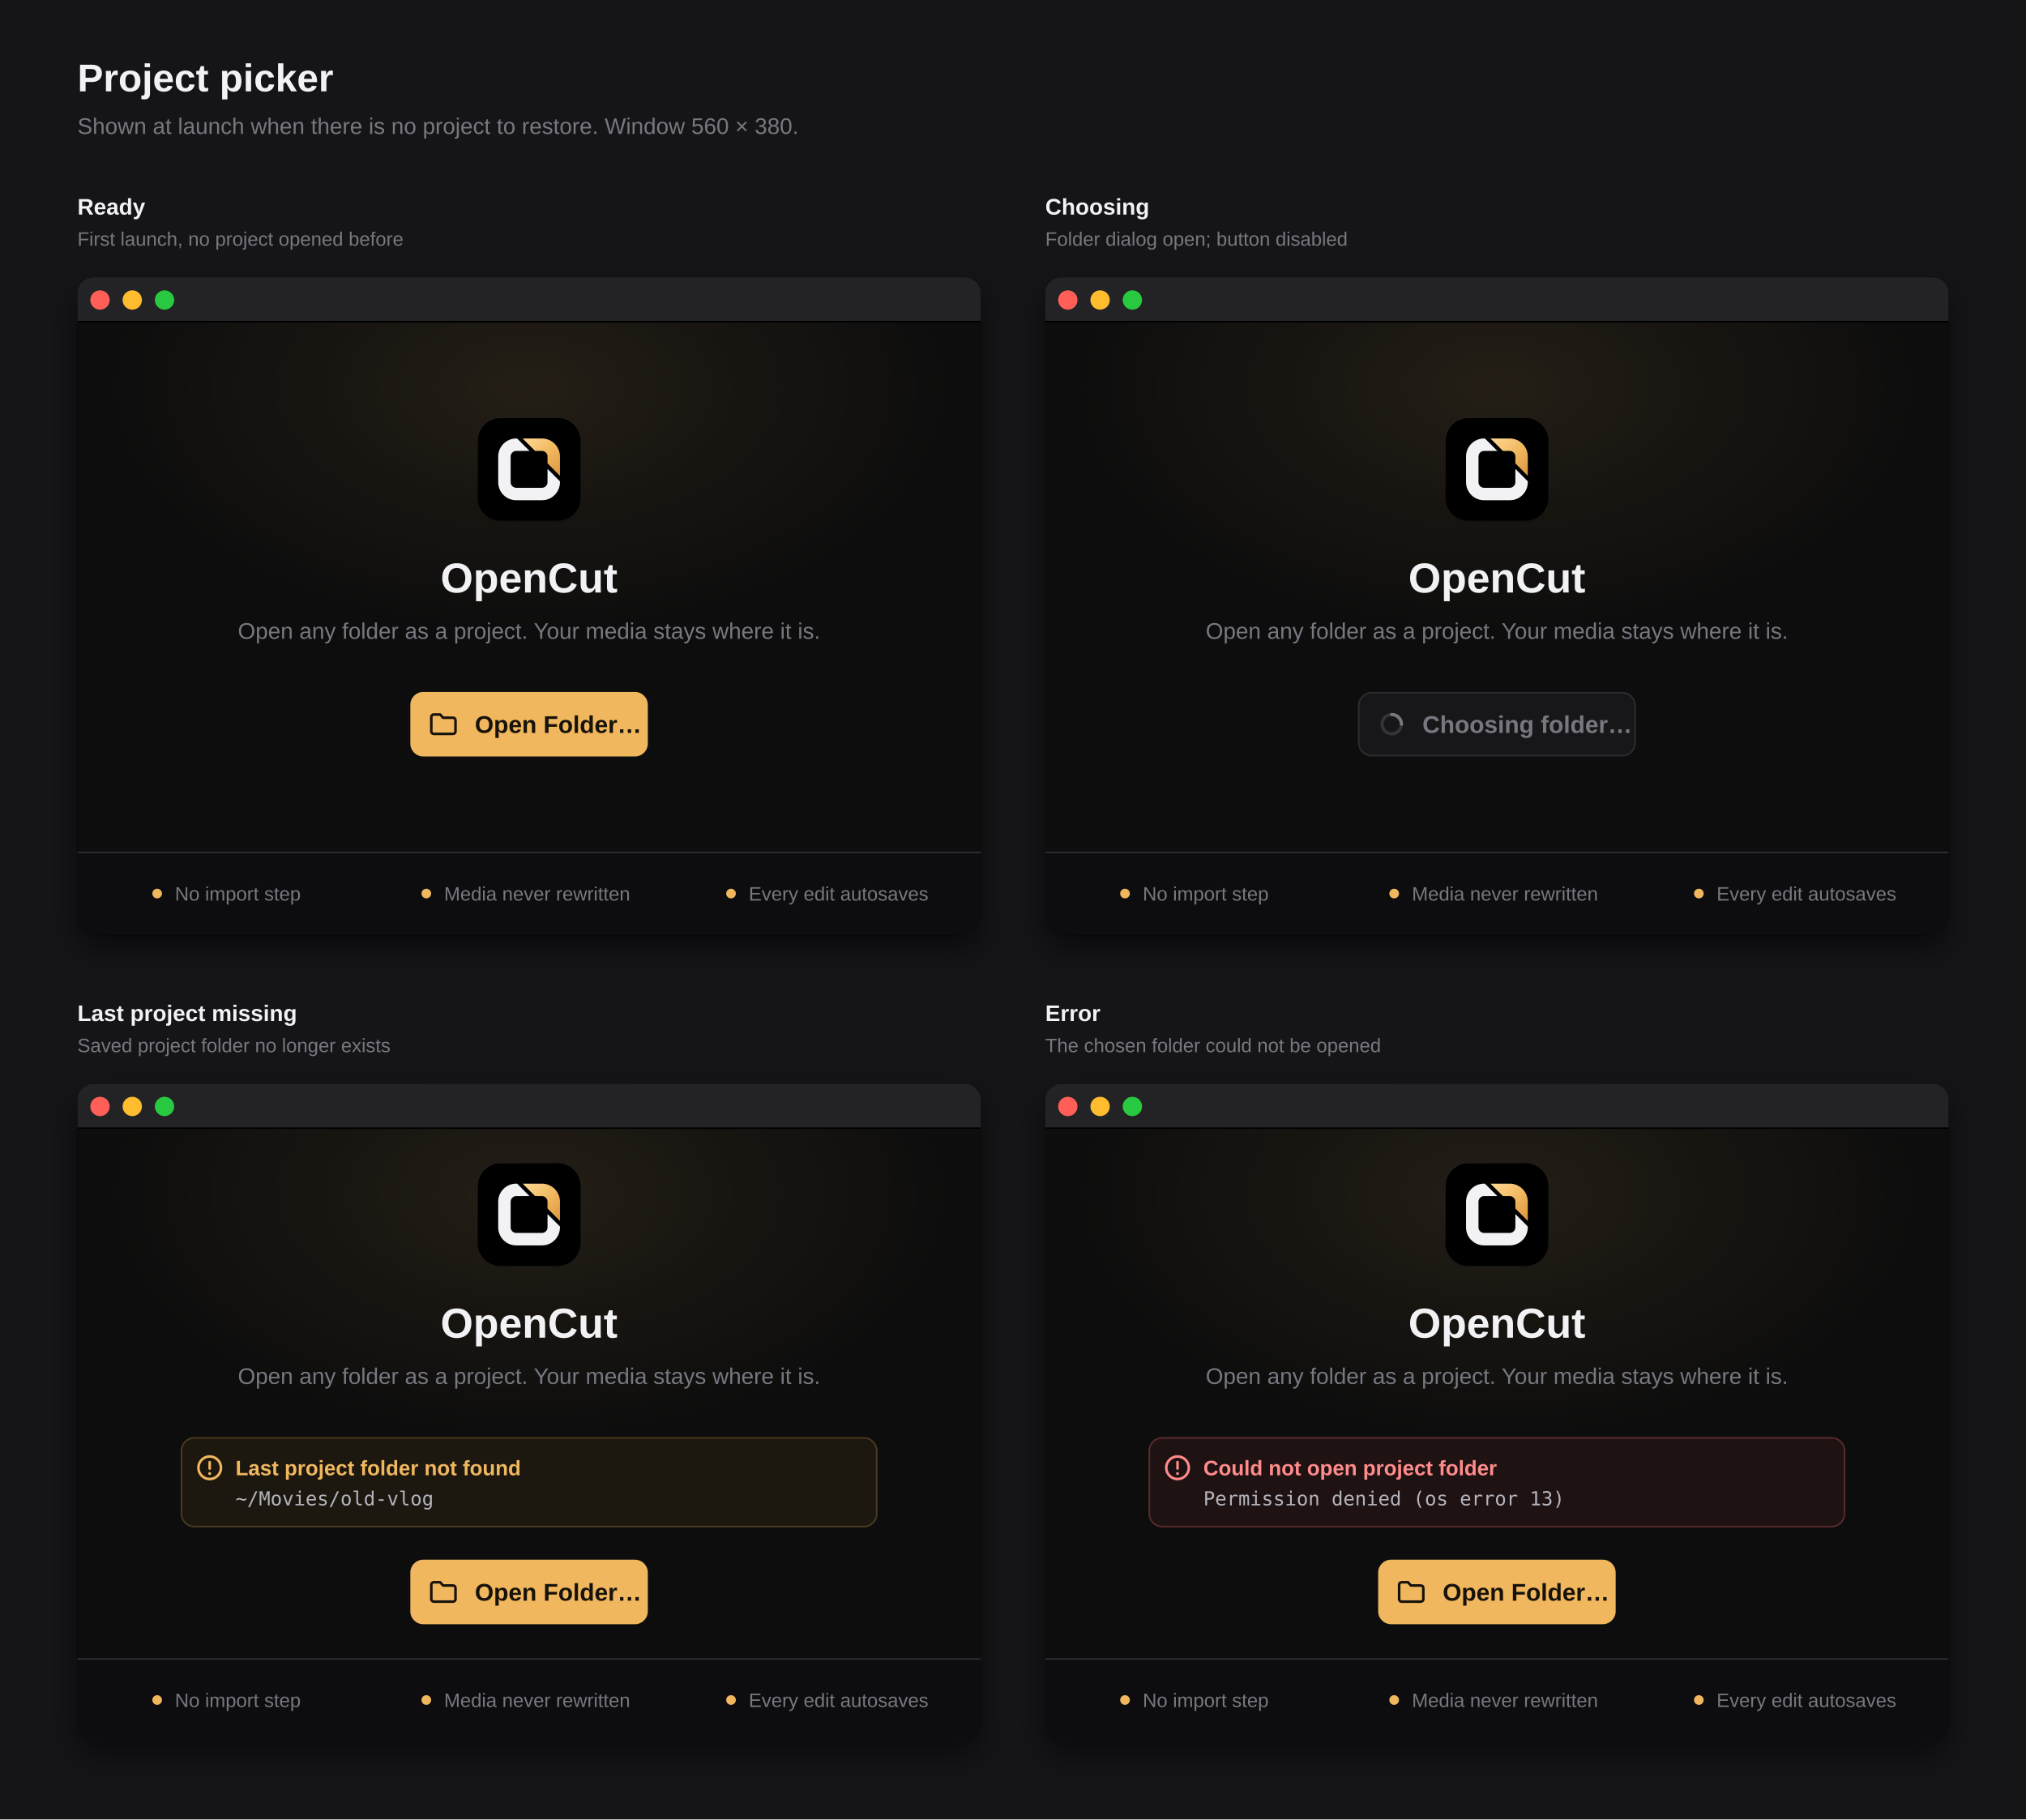
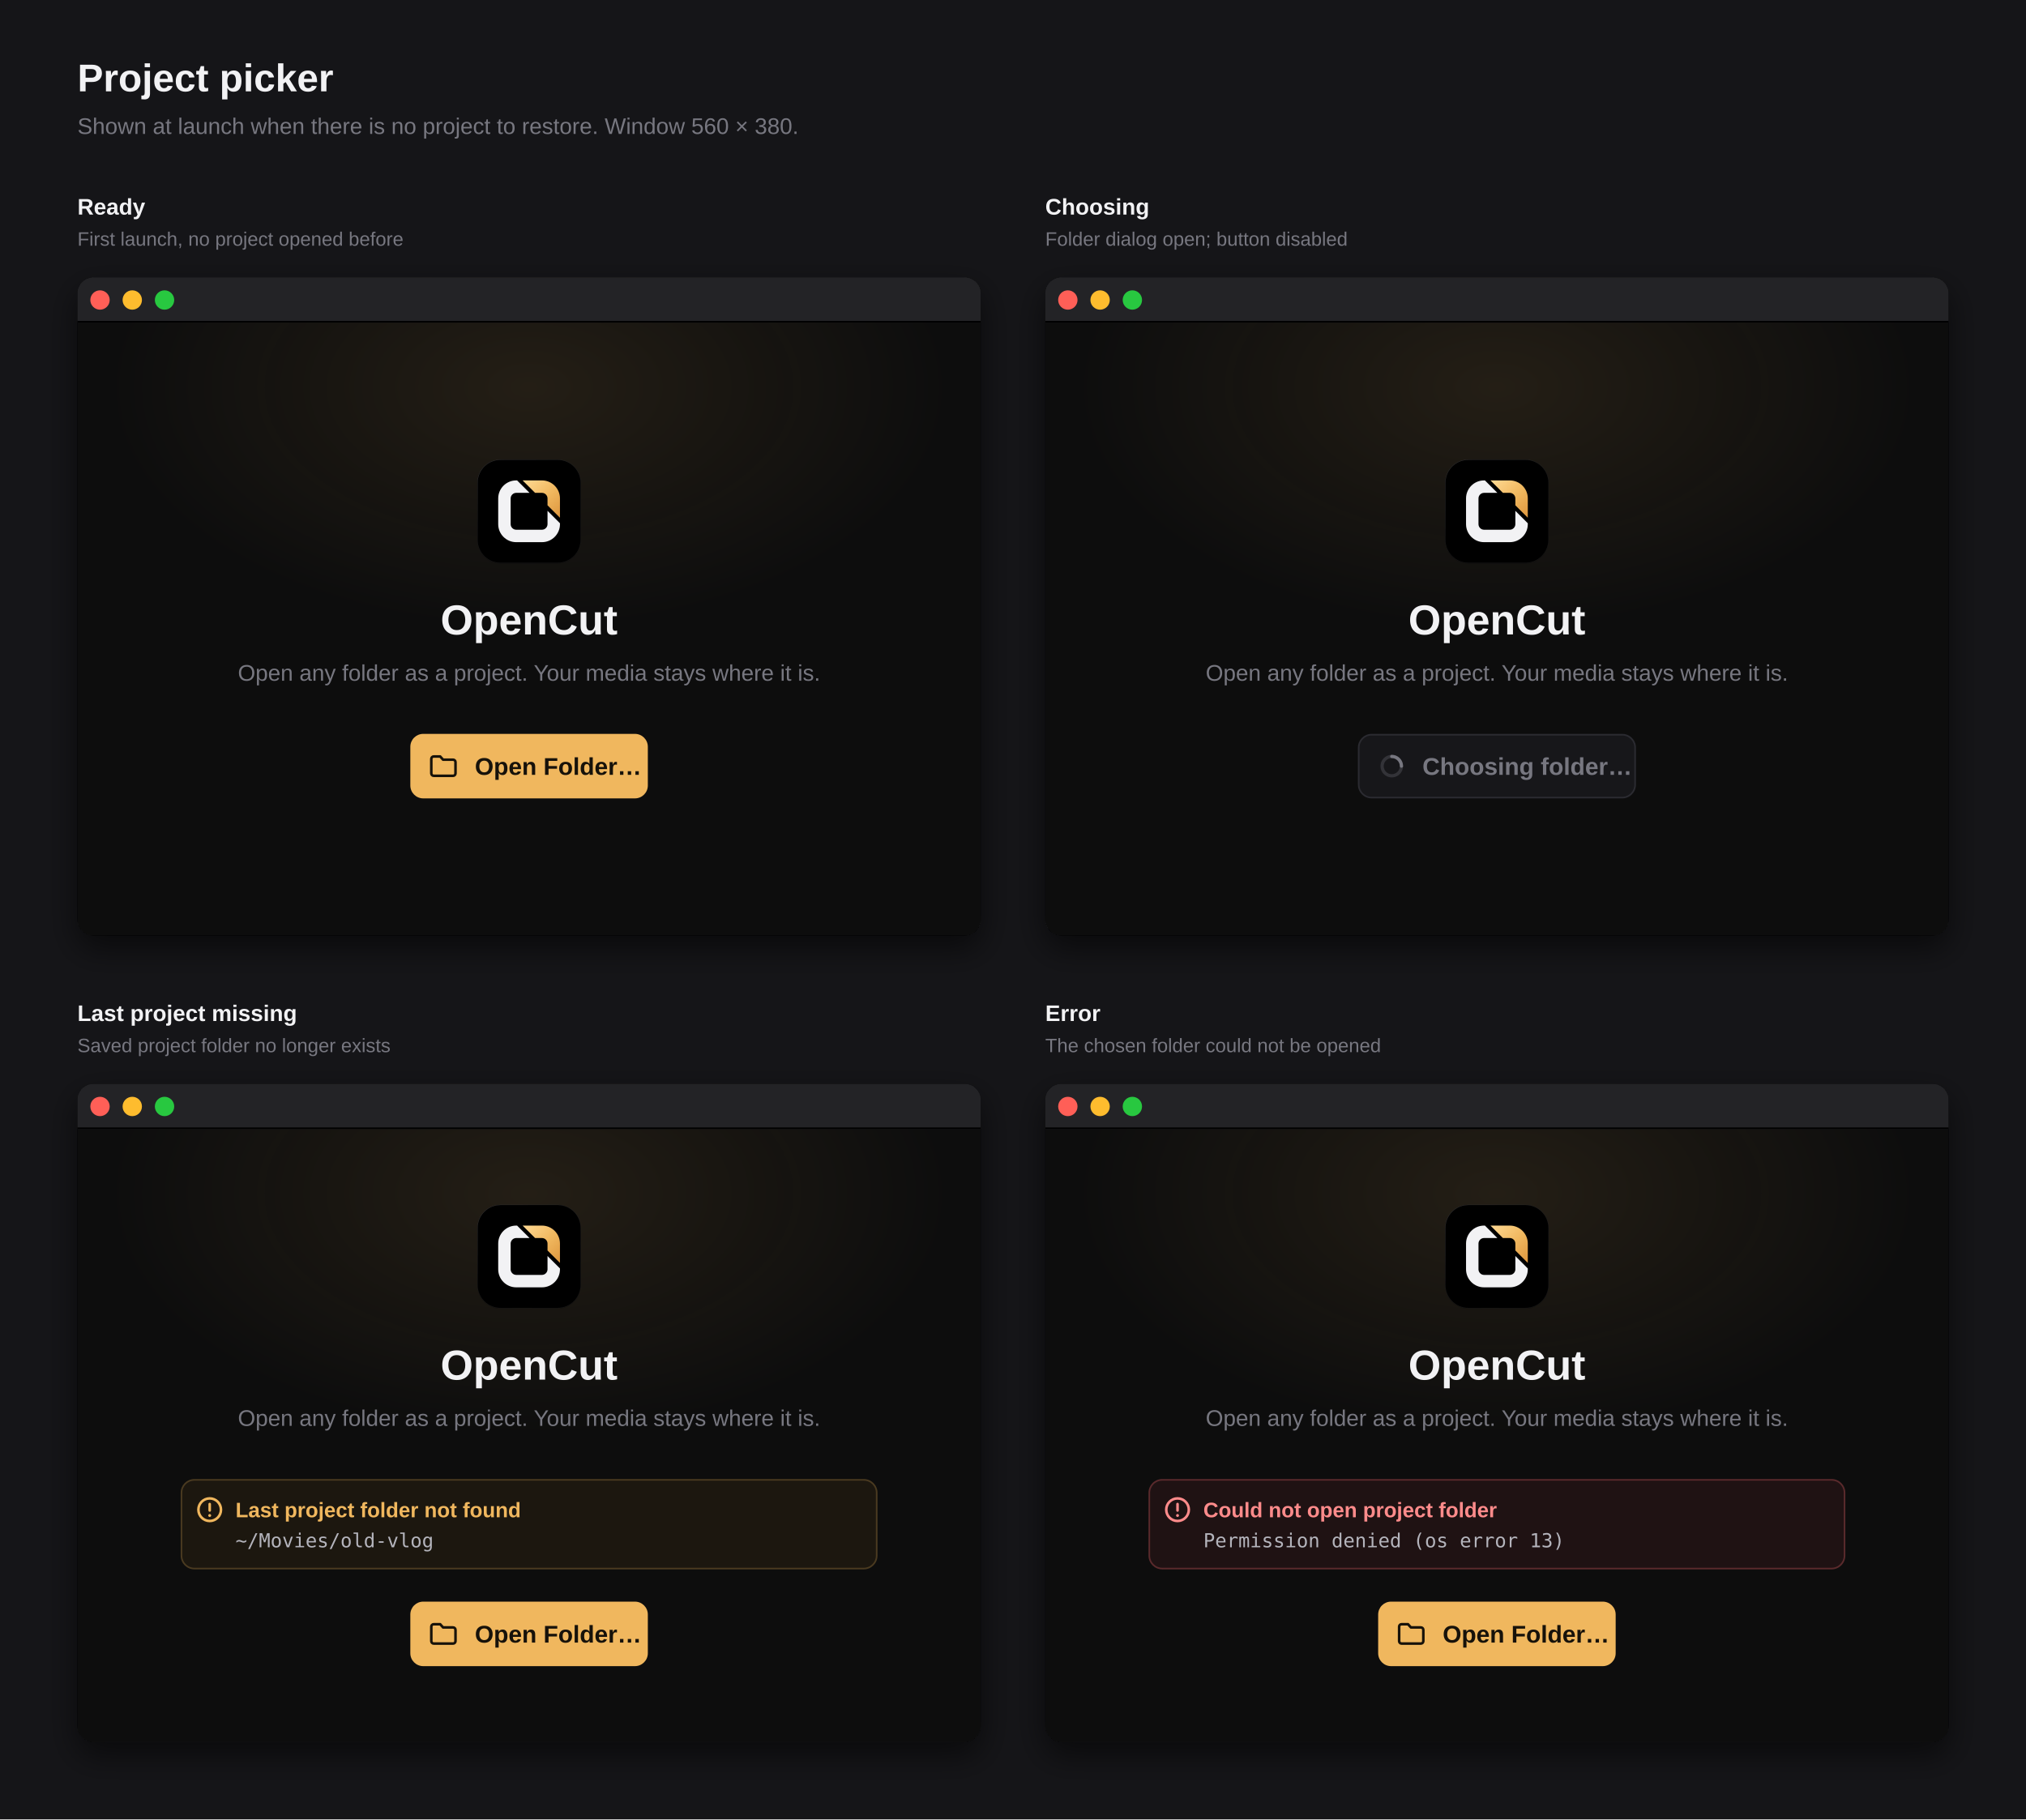
<svg xmlns="http://www.w3.org/2000/svg" width="1256" height="1128" viewBox="0 0 1256 1128">
  <style>.s{font-family:-apple-system,BlinkMacSystemFont,"SF Pro Text","Helvetica Neue",Arial,sans-serif}.m{font-family:"SF Mono",Menlo,Monaco,Consolas,monospace}</style>
  <defs>
    <filter id="shadow" x="-20%" y="-20%" width="140%" height="160%">
      <feDropShadow dx="0" dy="8" stdDeviation="10" flood-color="#000" flood-opacity="0.55" />
    </filter>
    <radialGradient id="glow">
      <stop offset="0" stop-color="#f0b75e" stop-opacity="0.10" />
      <stop offset="1" stop-color="#f0b75e" stop-opacity="0" />
    </radialGradient>
    <clipPath id="w0">
      <rect x="48" y="172" width="560" height="408" rx="10" />
    </clipPath>
    <clipPath id="w1">
      <rect x="648" y="172" width="560" height="408" rx="10" />
    </clipPath>
    <clipPath id="w2">
      <rect x="48" y="672" width="560" height="408" rx="10" />
    </clipPath>
    <clipPath id="w3">
      <rect x="648" y="672" width="560" height="408" rx="10" />
    </clipPath>
    <symbol id="app-icon" viewBox="0 0 1024 1024">
      <defs>
        <linearGradient id="app-icon-tile" x1="192" y1="64" x2="832" y2="960" gradientUnits="userSpaceOnUse">
          <stop stop-color="#25252B" />
          <stop offset="0.55" stop-color="#17171A" />
          <stop offset="1" stop-color="#0D0D0F" />
        </linearGradient>
        <linearGradient id="app-icon-edge" x1="256" y1="64" x2="768" y2="960" gradientUnits="userSpaceOnUse">
          <stop stop-color="#FFFFFF" stop-opacity="0.16" />
          <stop offset="0.5" stop-color="#FFFFFF" stop-opacity="0.04" />
          <stop offset="1" stop-color="#FFFFFF" stop-opacity="0.08" />
        </linearGradient>
        <linearGradient id="app-icon-gold" x1="456" y1="244" x2="780" y2="568" gradientUnits="userSpaceOnUse">
          <stop stop-color="#FFDA94" />
          <stop offset="0.55" stop-color="#F0B75E" />
          <stop offset="1" stop-color="#DD963E" />
        </linearGradient>
      </defs>
      <rect x="64" y="72" width="896" height="896" rx="200" fill="#000000" fill-opacity="0.18" />
      <rect x="64" y="64" width="896" height="896" rx="200" fill="url(#app-icon-tile)" />
      <rect x="65" y="65" width="894" height="894" rx="199" stroke="url(#app-icon-edge)" stroke-width="2" />
      <path fill="#F2F2F4" d="M408 244H400C314 244 244 314 244 400V624C244 710 314 780 400 780H624C710 780 780 710 780 624V616L672 508V624C672 650 650 672 624 672H400C374 672 352 650 352 624V400C352 374 374 352 400 352H516L408 244Z" />
      <path fill="url(#app-icon-gold)" d="M456 244H624C710 244 780 314 780 400V568L672 460V400C672 374 650 352 624 352H564L456 244Z" />
    </symbol>
  </defs>
  <rect width="1256" height="1128" fill="#151518" />
  <text class="s" x="48" y="56.64" font-size="24" fill="#f2f2f4" font-weight="700">Project picker</text>
  <text class="s" x="48" y="83.04" font-size="14" fill="#777780">Shown at launch when there is no project to restore. Window 560 × 380.</text>
  <text class="s" x="48" y="133.04" font-size="14" fill="#f2f2f4" font-weight="600">Ready</text>
  <text class="s" x="48" y="152.32" font-size="12" fill="#777780">First launch, no project opened before</text>
  <rect x="48" y="172" width="560" height="408" rx="10" fill="#080809" filter="url(#shadow)" />
  <g clip-path="url(#w0)">
    <ellipse cx="328.0" cy="240" rx="260" ry="150" fill="url(#glow)" />
    <rect x="48" y="172" width="560" height="28" fill="#232326" />
    <rect x="48" y="199" width="560" height="1" fill="#000000" />
    <circle cx="62" cy="186" r="6" fill="#ff5f57" />
    <circle cx="82" cy="186" r="6" fill="#febc2e" />
    <circle cx="102" cy="186" r="6" fill="#28c840" />
-     <use href="#app-icon" x="291.429" y="254.429" width="73.143" height="73.143" />
-     <text class="s" x="328" y="367.36" font-size="26" fill="#f2f2f4" font-weight="700" text-anchor="middle">OpenCut</text>
-     <text class="s" x="328" y="396.04" font-size="14" fill="#777780" text-anchor="middle">Open any folder as a project. Your media stays where it is.</text>
-     <rect x="254.379" y="429" width="147.241" height="40" rx="8" fill="#f0b75e" />
-     <path d="M267.38 444.5 a1.5 1.5 0 0 1 1.5 -1.5 h4 l1.8 2 h6.2 a1.5 1.5 0 0 1 1.5 1.5 v7 a1.5 1.5 0 0 1 -1.5 1.5 h-12 a1.5 1.5 0 0 1 -1.5 -1.5 z" fill="none" stroke="#17120a" stroke-width="1.6" stroke-linejoin="round" />
-     <text class="s" x="294.38" y="454.4" font-size="15" fill="#17120a" font-weight="600">Open Folder…</text>
-     <rect x="48" y="528" width="560" height="52" fill="#0d0d0f" />
-     <rect x="48" y="528" width="560" height="1" fill="#2b2b31" />
-     <circle cx="97.433" cy="554.0" r="3" fill="#f0b75e" />
-     <text class="s" x="108.433" y="558.32" font-size="12" fill="#777780">No import step</text>
-     <circle cx="264.3" cy="554.0" r="3" fill="#f0b75e" />
-     <text class="s" x="275.3" y="558.32" font-size="12" fill="#777780">Media never rewritten</text>
-     <circle cx="453.187" cy="554.0" r="3" fill="#f0b75e" />
-     <text class="s" x="464.187" y="558.32" font-size="12" fill="#777780">Every edit autosaves</text>
+     <g transform="translate(0 26)">
+       <use href="#app-icon" x="291.429" y="254.429" width="73.143" height="73.143" />
+       <text class="s" x="328" y="367.36" font-size="26" fill="#f2f2f4" font-weight="700" text-anchor="middle">OpenCut</text>
+       <text class="s" x="328" y="396.04" font-size="14" fill="#777780" text-anchor="middle">Open any folder as a project. Your media stays where it is.</text>
+       <rect x="254.379" y="429" width="147.241" height="40" rx="8" fill="#f0b75e" />
+       <path d="M267.38 444.5 a1.5 1.5 0 0 1 1.5 -1.5 h4 l1.8 2 h6.2 a1.5 1.5 0 0 1 1.5 1.5 v7 a1.5 1.5 0 0 1 -1.5 1.5 h-12 a1.5 1.5 0 0 1 -1.5 -1.5 z" fill="none" stroke="#17120a" stroke-width="1.6" stroke-linejoin="round" />
+       <text class="s" x="294.38" y="454.4" font-size="15" fill="#17120a" font-weight="600">Open Folder…</text>
+     </g>
  </g>
  <text class="s" x="648" y="133.04" font-size="14" fill="#f2f2f4" font-weight="600">Choosing</text>
  <text class="s" x="648" y="152.32" font-size="12" fill="#777780">Folder dialog open; button disabled</text>
  <rect x="648" y="172" width="560" height="408" rx="10" fill="#080809" filter="url(#shadow)" />
  <g clip-path="url(#w1)">
    <ellipse cx="928.0" cy="240" rx="260" ry="150" fill="url(#glow)" />
    <rect x="648" y="172" width="560" height="28" fill="#232326" />
    <rect x="648" y="199" width="560" height="1" fill="#000000" />
    <circle cx="662" cy="186" r="6" fill="#ff5f57" />
    <circle cx="682" cy="186" r="6" fill="#febc2e" />
    <circle cx="702" cy="186" r="6" fill="#28c840" />
-     <use href="#app-icon" x="891.429" y="254.429" width="73.143" height="73.143" />
-     <text class="s" x="928" y="367.36" font-size="26" fill="#f2f2f4" font-weight="700" text-anchor="middle">OpenCut</text>
-     <text class="s" x="928" y="396.04" font-size="14" fill="#777780" text-anchor="middle">Open any folder as a project. Your media stays where it is.</text>
-     <rect x="842.318" y="429.5" width="171.363" height="39" rx="8" fill="#17171a" stroke="#2b2b31" stroke-width="1" />
-     <circle cx="862.818" cy="449.0" r="6" fill="none" stroke="#777780" stroke-opacity="0.3" stroke-width="2" />
-     <path d="M862.818 443.0 a6 6 0 0 1 6 6" fill="none" stroke="#777780" stroke-width="2" stroke-linecap="round" />
-     <text class="s" x="881.818" y="454.4" font-size="15" fill="#777780" font-weight="600">Choosing folder…</text>
-     <rect x="648" y="528" width="560" height="52" fill="#0d0d0f" />
-     <rect x="648" y="528" width="560" height="1" fill="#2b2b31" />
-     <circle cx="697.433" cy="554.0" r="3" fill="#f0b75e" />
-     <text class="s" x="708.433" y="558.32" font-size="12" fill="#777780">No import step</text>
-     <circle cx="864.3" cy="554.0" r="3" fill="#f0b75e" />
-     <text class="s" x="875.3" y="558.32" font-size="12" fill="#777780">Media never rewritten</text>
-     <circle cx="1053.187" cy="554.0" r="3" fill="#f0b75e" />
-     <text class="s" x="1064.19" y="558.32" font-size="12" fill="#777780">Every edit autosaves</text>
+     <g transform="translate(0 26)">
+       <use href="#app-icon" x="891.429" y="254.429" width="73.143" height="73.143" />
+       <text class="s" x="928" y="367.36" font-size="26" fill="#f2f2f4" font-weight="700" text-anchor="middle">OpenCut</text>
+       <text class="s" x="928" y="396.04" font-size="14" fill="#777780" text-anchor="middle">Open any folder as a project. Your media stays where it is.</text>
+       <rect x="842.318" y="429.5" width="171.363" height="39" rx="8" fill="#17171a" stroke="#2b2b31" stroke-width="1" />
+       <circle cx="862.818" cy="449.0" r="6" fill="none" stroke="#777780" stroke-opacity="0.3" stroke-width="2" />
+       <path d="M862.818 443.0 a6 6 0 0 1 6 6" fill="none" stroke="#777780" stroke-width="2" stroke-linecap="round" />
+       <text class="s" x="881.818" y="454.4" font-size="15" fill="#777780" font-weight="600">Choosing folder…</text>
+     </g>
  </g>
  <text class="s" x="48" y="633.04" font-size="14" fill="#f2f2f4" font-weight="600">Last project missing</text>
  <text class="s" x="48" y="652.32" font-size="12" fill="#777780">Saved project folder no longer exists</text>
  <rect x="48" y="672" width="560" height="408" rx="10" fill="#080809" filter="url(#shadow)" />
  <g clip-path="url(#w2)">
    <ellipse cx="328.0" cy="740" rx="260" ry="150" fill="url(#glow)" />
    <rect x="48" y="672" width="560" height="28" fill="#232326" />
    <rect x="48" y="699" width="560" height="1" fill="#000000" />
    <circle cx="62" cy="686" r="6" fill="#ff5f57" />
    <circle cx="82" cy="686" r="6" fill="#febc2e" />
    <circle cx="102" cy="686" r="6" fill="#28c840" />
-     <use href="#app-icon" x="291.429" y="716.429" width="73.143" height="73.143" />
-     <text class="s" x="328" y="829.36" font-size="26" fill="#f2f2f4" font-weight="700" text-anchor="middle">OpenCut</text>
-     <text class="s" x="328" y="858.04" font-size="14" fill="#777780" text-anchor="middle">Open any folder as a project. Your media stays where it is.</text>
-     <rect x="112.5" y="891.5" width="431" height="55" rx="8" fill="#1c170f" stroke="#4a3a20" stroke-width="1" />
-     <circle cx="130" cy="910.0" r="7" fill="none" stroke="#f0b75e" stroke-width="1.6" />
-     <path d="M130 906.5 v4" stroke="#f0b75e" stroke-width="1.6" stroke-linecap="round" />
-     <circle cx="130" cy="913.6" r="0.9" fill="#f0b75e" />
-     <text class="s" x="146" y="914.68" font-size="13" fill="#f0b75e" font-weight="600">Last project folder not found</text>
-     <text class="m" x="146" y="933.32" font-size="12" fill="#b4b4bc">~/Movies/old-vlog</text>
-     <rect x="254.379" y="967" width="147.241" height="40" rx="8" fill="#f0b75e" />
-     <path d="M267.38 982.5 a1.5 1.5 0 0 1 1.5 -1.5 h4 l1.8 2 h6.2 a1.5 1.5 0 0 1 1.5 1.5 v7 a1.5 1.5 0 0 1 -1.5 1.5 h-12 a1.5 1.5 0 0 1 -1.5 -1.5 z" fill="none" stroke="#17120a" stroke-width="1.6" stroke-linejoin="round" />
-     <text class="s" x="294.38" y="992.4" font-size="15" fill="#17120a" font-weight="600">Open Folder…</text>
-     <rect x="48" y="1028" width="560" height="52" fill="#0d0d0f" />
-     <rect x="48" y="1028" width="560" height="1" fill="#2b2b31" />
-     <circle cx="97.433" cy="1054.0" r="3" fill="#f0b75e" />
-     <text class="s" x="108.433" y="1058.32" font-size="12" fill="#777780">No import step</text>
-     <circle cx="264.3" cy="1054.0" r="3" fill="#f0b75e" />
-     <text class="s" x="275.3" y="1058.32" font-size="12" fill="#777780">Media never rewritten</text>
-     <circle cx="453.187" cy="1054.0" r="3" fill="#f0b75e" />
-     <text class="s" x="464.187" y="1058.32" font-size="12" fill="#777780">Every edit autosaves</text>
+     <g transform="translate(0 26)">
+       <use href="#app-icon" x="291.429" y="716.429" width="73.143" height="73.143" />
+       <text class="s" x="328" y="829.36" font-size="26" fill="#f2f2f4" font-weight="700" text-anchor="middle">OpenCut</text>
+       <text class="s" x="328" y="858.04" font-size="14" fill="#777780" text-anchor="middle">Open any folder as a project. Your media stays where it is.</text>
+       <rect x="112.5" y="891.5" width="431" height="55" rx="8" fill="#1c170f" stroke="#4a3a20" stroke-width="1" />
+       <circle cx="130" cy="910.0" r="7" fill="none" stroke="#f0b75e" stroke-width="1.6" />
+       <path d="M130 906.5 v4" stroke="#f0b75e" stroke-width="1.6" stroke-linecap="round" />
+       <circle cx="130" cy="913.6" r="0.9" fill="#f0b75e" />
+       <text class="s" x="146" y="914.68" font-size="13" fill="#f0b75e" font-weight="600">Last project folder not found</text>
+       <text class="m" x="146" y="933.32" font-size="12" fill="#b4b4bc">~/Movies/old-vlog</text>
+       <rect x="254.379" y="967" width="147.241" height="40" rx="8" fill="#f0b75e" />
+       <path d="M267.38 982.5 a1.5 1.5 0 0 1 1.5 -1.5 h4 l1.8 2 h6.2 a1.5 1.5 0 0 1 1.5 1.5 v7 a1.5 1.5 0 0 1 -1.5 1.5 h-12 a1.5 1.5 0 0 1 -1.5 -1.5 z" fill="none" stroke="#17120a" stroke-width="1.6" stroke-linejoin="round" />
+       <text class="s" x="294.38" y="992.4" font-size="15" fill="#17120a" font-weight="600">Open Folder…</text>
+     </g>
  </g>
  <text class="s" x="648" y="633.04" font-size="14" fill="#f2f2f4" font-weight="600">Error</text>
  <text class="s" x="648" y="652.32" font-size="12" fill="#777780">The chosen folder could not be opened</text>
  <rect x="648" y="672" width="560" height="408" rx="10" fill="#080809" filter="url(#shadow)" />
  <g clip-path="url(#w3)">
    <ellipse cx="928.0" cy="740" rx="260" ry="150" fill="url(#glow)" />
    <rect x="648" y="672" width="560" height="28" fill="#232326" />
    <rect x="648" y="699" width="560" height="1" fill="#000000" />
    <circle cx="662" cy="686" r="6" fill="#ff5f57" />
    <circle cx="682" cy="686" r="6" fill="#febc2e" />
    <circle cx="702" cy="686" r="6" fill="#28c840" />
-     <use href="#app-icon" x="891.429" y="716.429" width="73.143" height="73.143" />
-     <text class="s" x="928" y="829.36" font-size="26" fill="#f2f2f4" font-weight="700" text-anchor="middle">OpenCut</text>
-     <text class="s" x="928" y="858.04" font-size="14" fill="#777780" text-anchor="middle">Open any folder as a project. Your media stays where it is.</text>
-     <rect x="712.5" y="891.5" width="431" height="55" rx="8" fill="#1f1213" stroke="#5a2a2c" stroke-width="1" />
-     <circle cx="730" cy="910.0" r="7" fill="none" stroke="#ff8b8b" stroke-width="1.6" />
-     <path d="M730 906.5 v4" stroke="#ff8b8b" stroke-width="1.6" stroke-linecap="round" />
-     <circle cx="730" cy="913.6" r="0.9" fill="#ff8b8b" />
-     <text class="s" x="746" y="914.68" font-size="13" fill="#ff8b8b" font-weight="600">Could not open project folder</text>
-     <text class="m" x="746" y="933.32" font-size="12" fill="#b4b4bc">Permission denied (os error 13)</text>
-     <rect x="854.38" y="967" width="147.241" height="40" rx="8" fill="#f0b75e" />
-     <path d="M867.38 982.5 a1.5 1.5 0 0 1 1.5 -1.5 h4 l1.8 2 h6.2 a1.5 1.5 0 0 1 1.5 1.5 v7 a1.5 1.5 0 0 1 -1.5 1.5 h-12 a1.5 1.5 0 0 1 -1.5 -1.5 z" fill="none" stroke="#17120a" stroke-width="1.6" stroke-linejoin="round" />
-     <text class="s" x="894.38" y="992.4" font-size="15" fill="#17120a" font-weight="600">Open Folder…</text>
-     <rect x="648" y="1028" width="560" height="52" fill="#0d0d0f" />
-     <rect x="648" y="1028" width="560" height="1" fill="#2b2b31" />
-     <circle cx="697.433" cy="1054.0" r="3" fill="#f0b75e" />
-     <text class="s" x="708.433" y="1058.32" font-size="12" fill="#777780">No import step</text>
-     <circle cx="864.3" cy="1054.0" r="3" fill="#f0b75e" />
-     <text class="s" x="875.3" y="1058.32" font-size="12" fill="#777780">Media never rewritten</text>
-     <circle cx="1053.187" cy="1054.0" r="3" fill="#f0b75e" />
-     <text class="s" x="1064.19" y="1058.32" font-size="12" fill="#777780">Every edit autosaves</text>
+     <g transform="translate(0 26)">
+       <use href="#app-icon" x="891.429" y="716.429" width="73.143" height="73.143" />
+       <text class="s" x="928" y="829.36" font-size="26" fill="#f2f2f4" font-weight="700" text-anchor="middle">OpenCut</text>
+       <text class="s" x="928" y="858.04" font-size="14" fill="#777780" text-anchor="middle">Open any folder as a project. Your media stays where it is.</text>
+       <rect x="712.5" y="891.5" width="431" height="55" rx="8" fill="#1f1213" stroke="#5a2a2c" stroke-width="1" />
+       <circle cx="730" cy="910.0" r="7" fill="none" stroke="#ff8b8b" stroke-width="1.6" />
+       <path d="M730 906.5 v4" stroke="#ff8b8b" stroke-width="1.6" stroke-linecap="round" />
+       <circle cx="730" cy="913.6" r="0.9" fill="#ff8b8b" />
+       <text class="s" x="746" y="914.68" font-size="13" fill="#ff8b8b" font-weight="600">Could not open project folder</text>
+       <text class="m" x="746" y="933.32" font-size="12" fill="#b4b4bc">Permission denied (os error 13)</text>
+       <rect x="854.38" y="967" width="147.241" height="40" rx="8" fill="#f0b75e" />
+       <path d="M867.38 982.5 a1.5 1.5 0 0 1 1.5 -1.5 h4 l1.8 2 h6.2 a1.5 1.5 0 0 1 1.5 1.5 v7 a1.5 1.5 0 0 1 -1.5 1.5 h-12 a1.5 1.5 0 0 1 -1.5 -1.5 z" fill="none" stroke="#17120a" stroke-width="1.6" stroke-linejoin="round" />
+       <text class="s" x="894.38" y="992.4" font-size="15" fill="#17120a" font-weight="600">Open Folder…</text>
+     </g>
  </g>
</svg>
